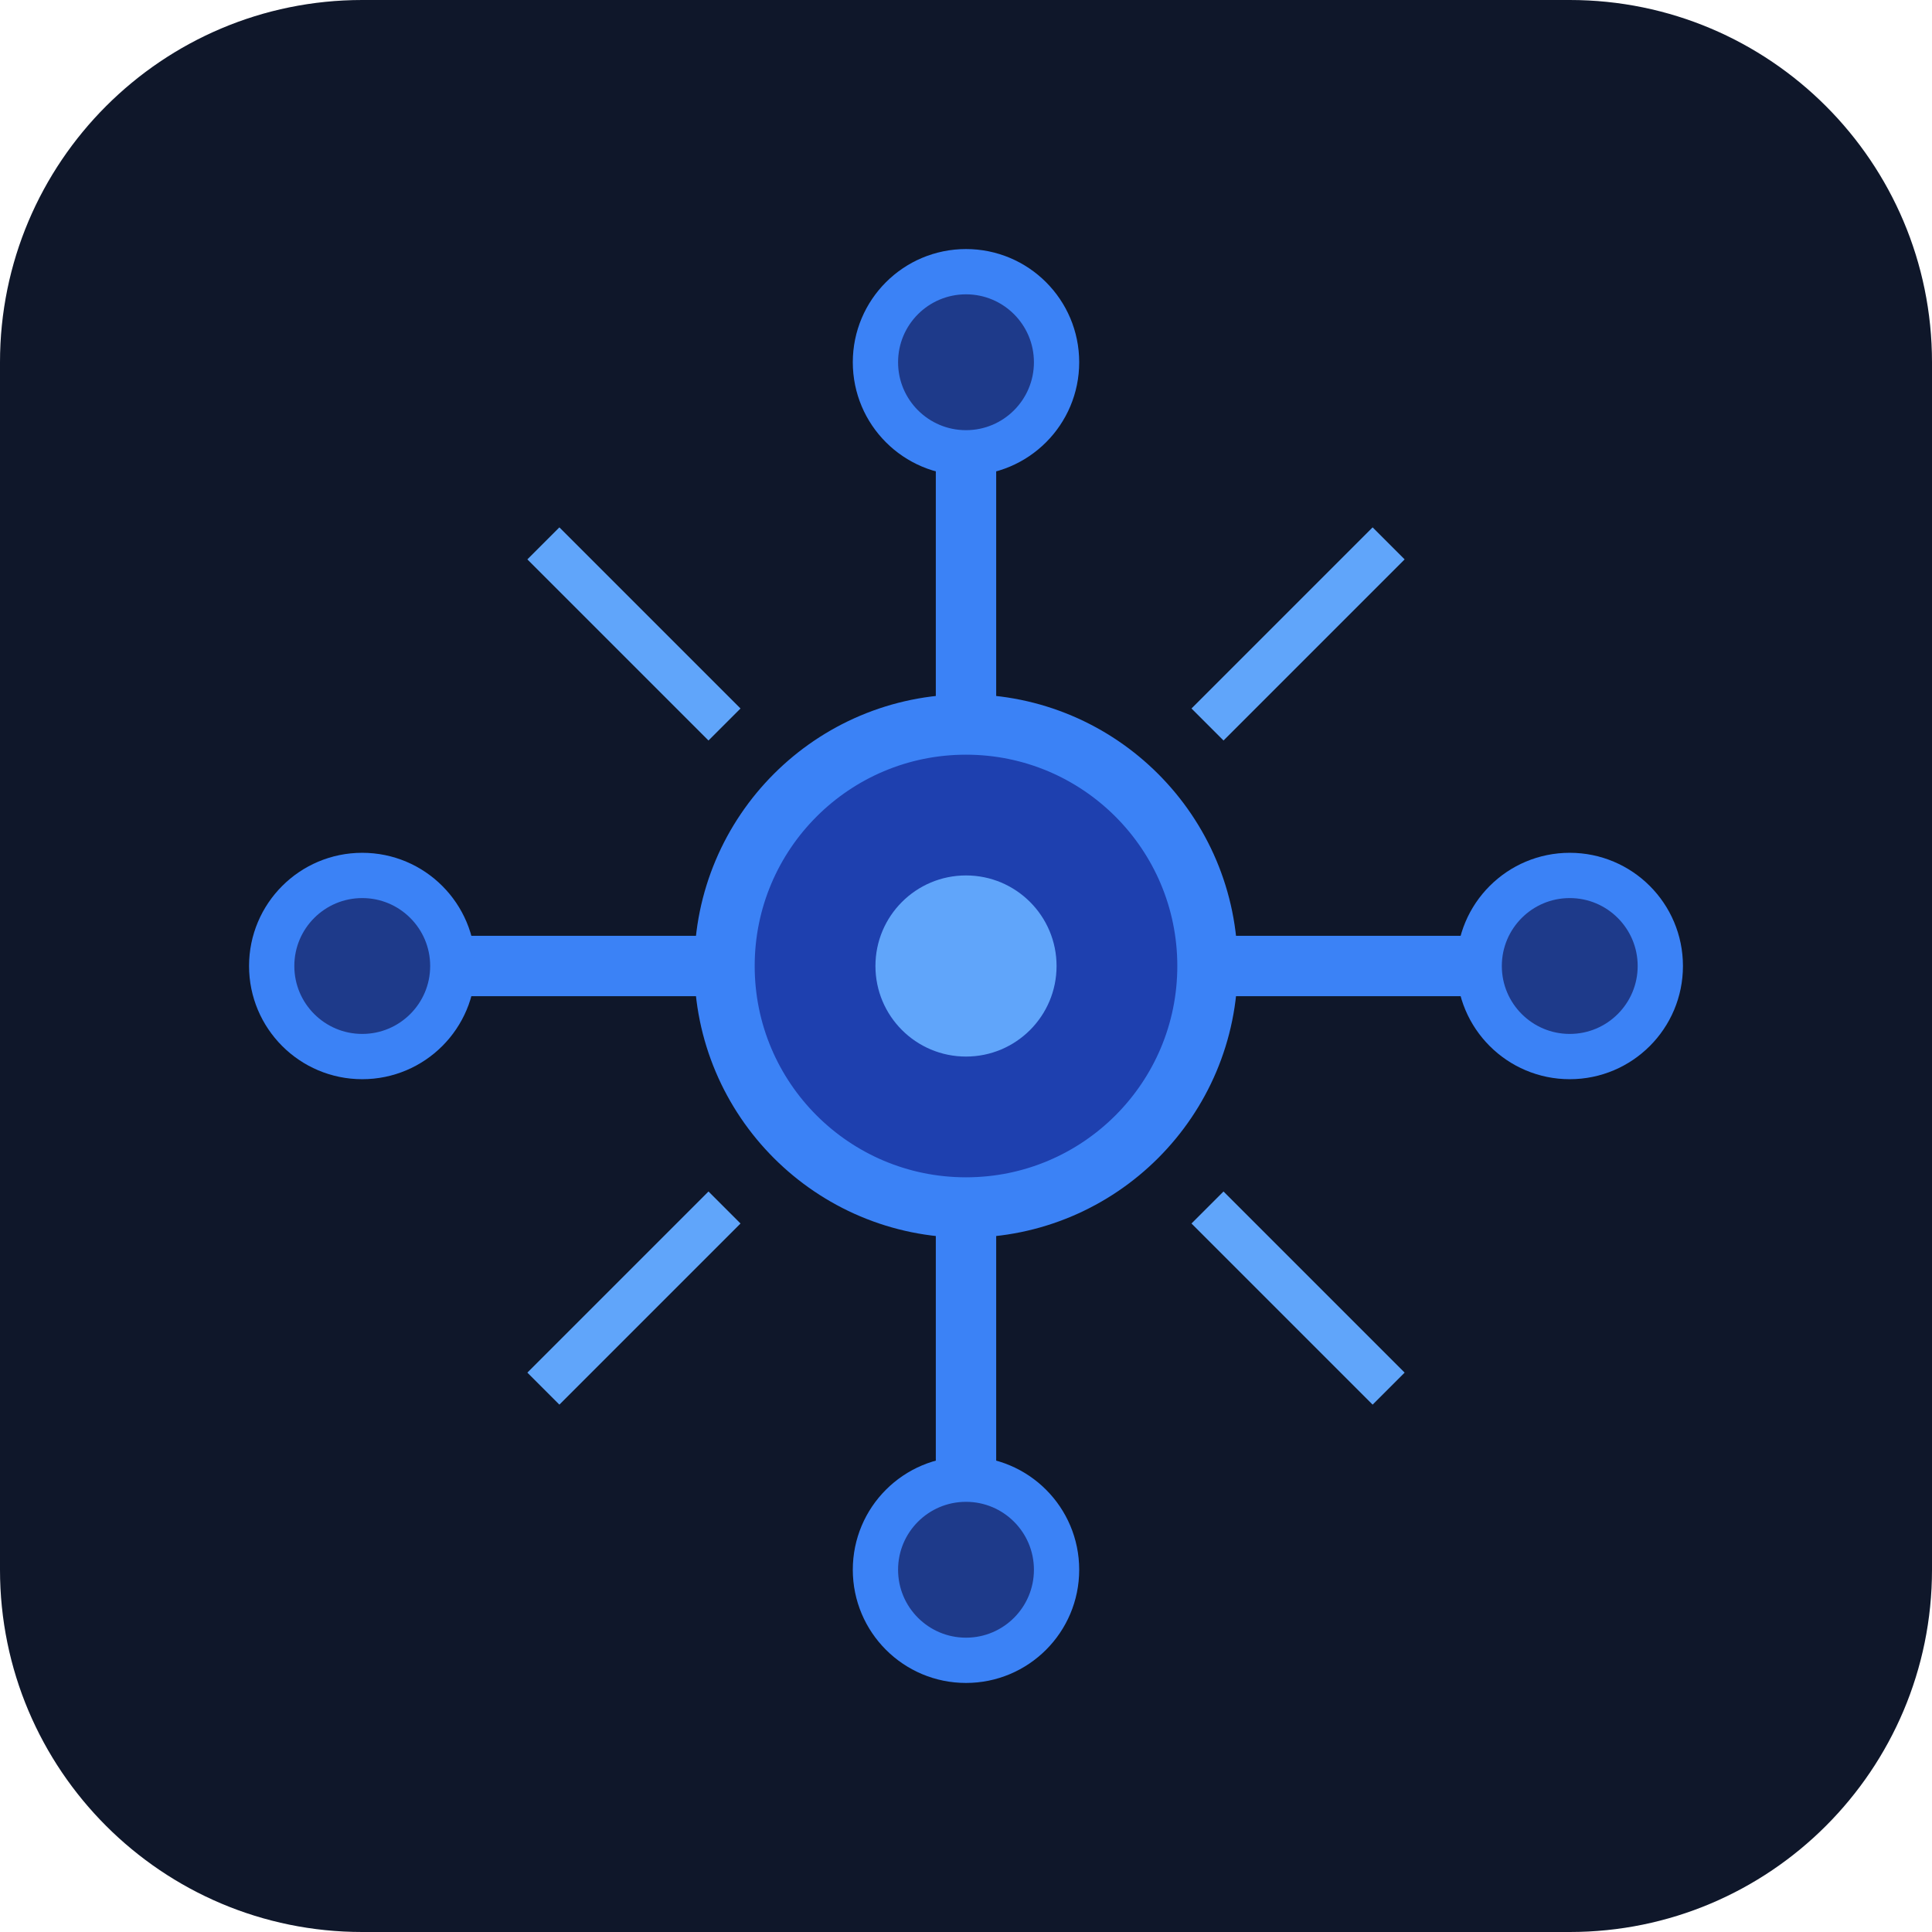
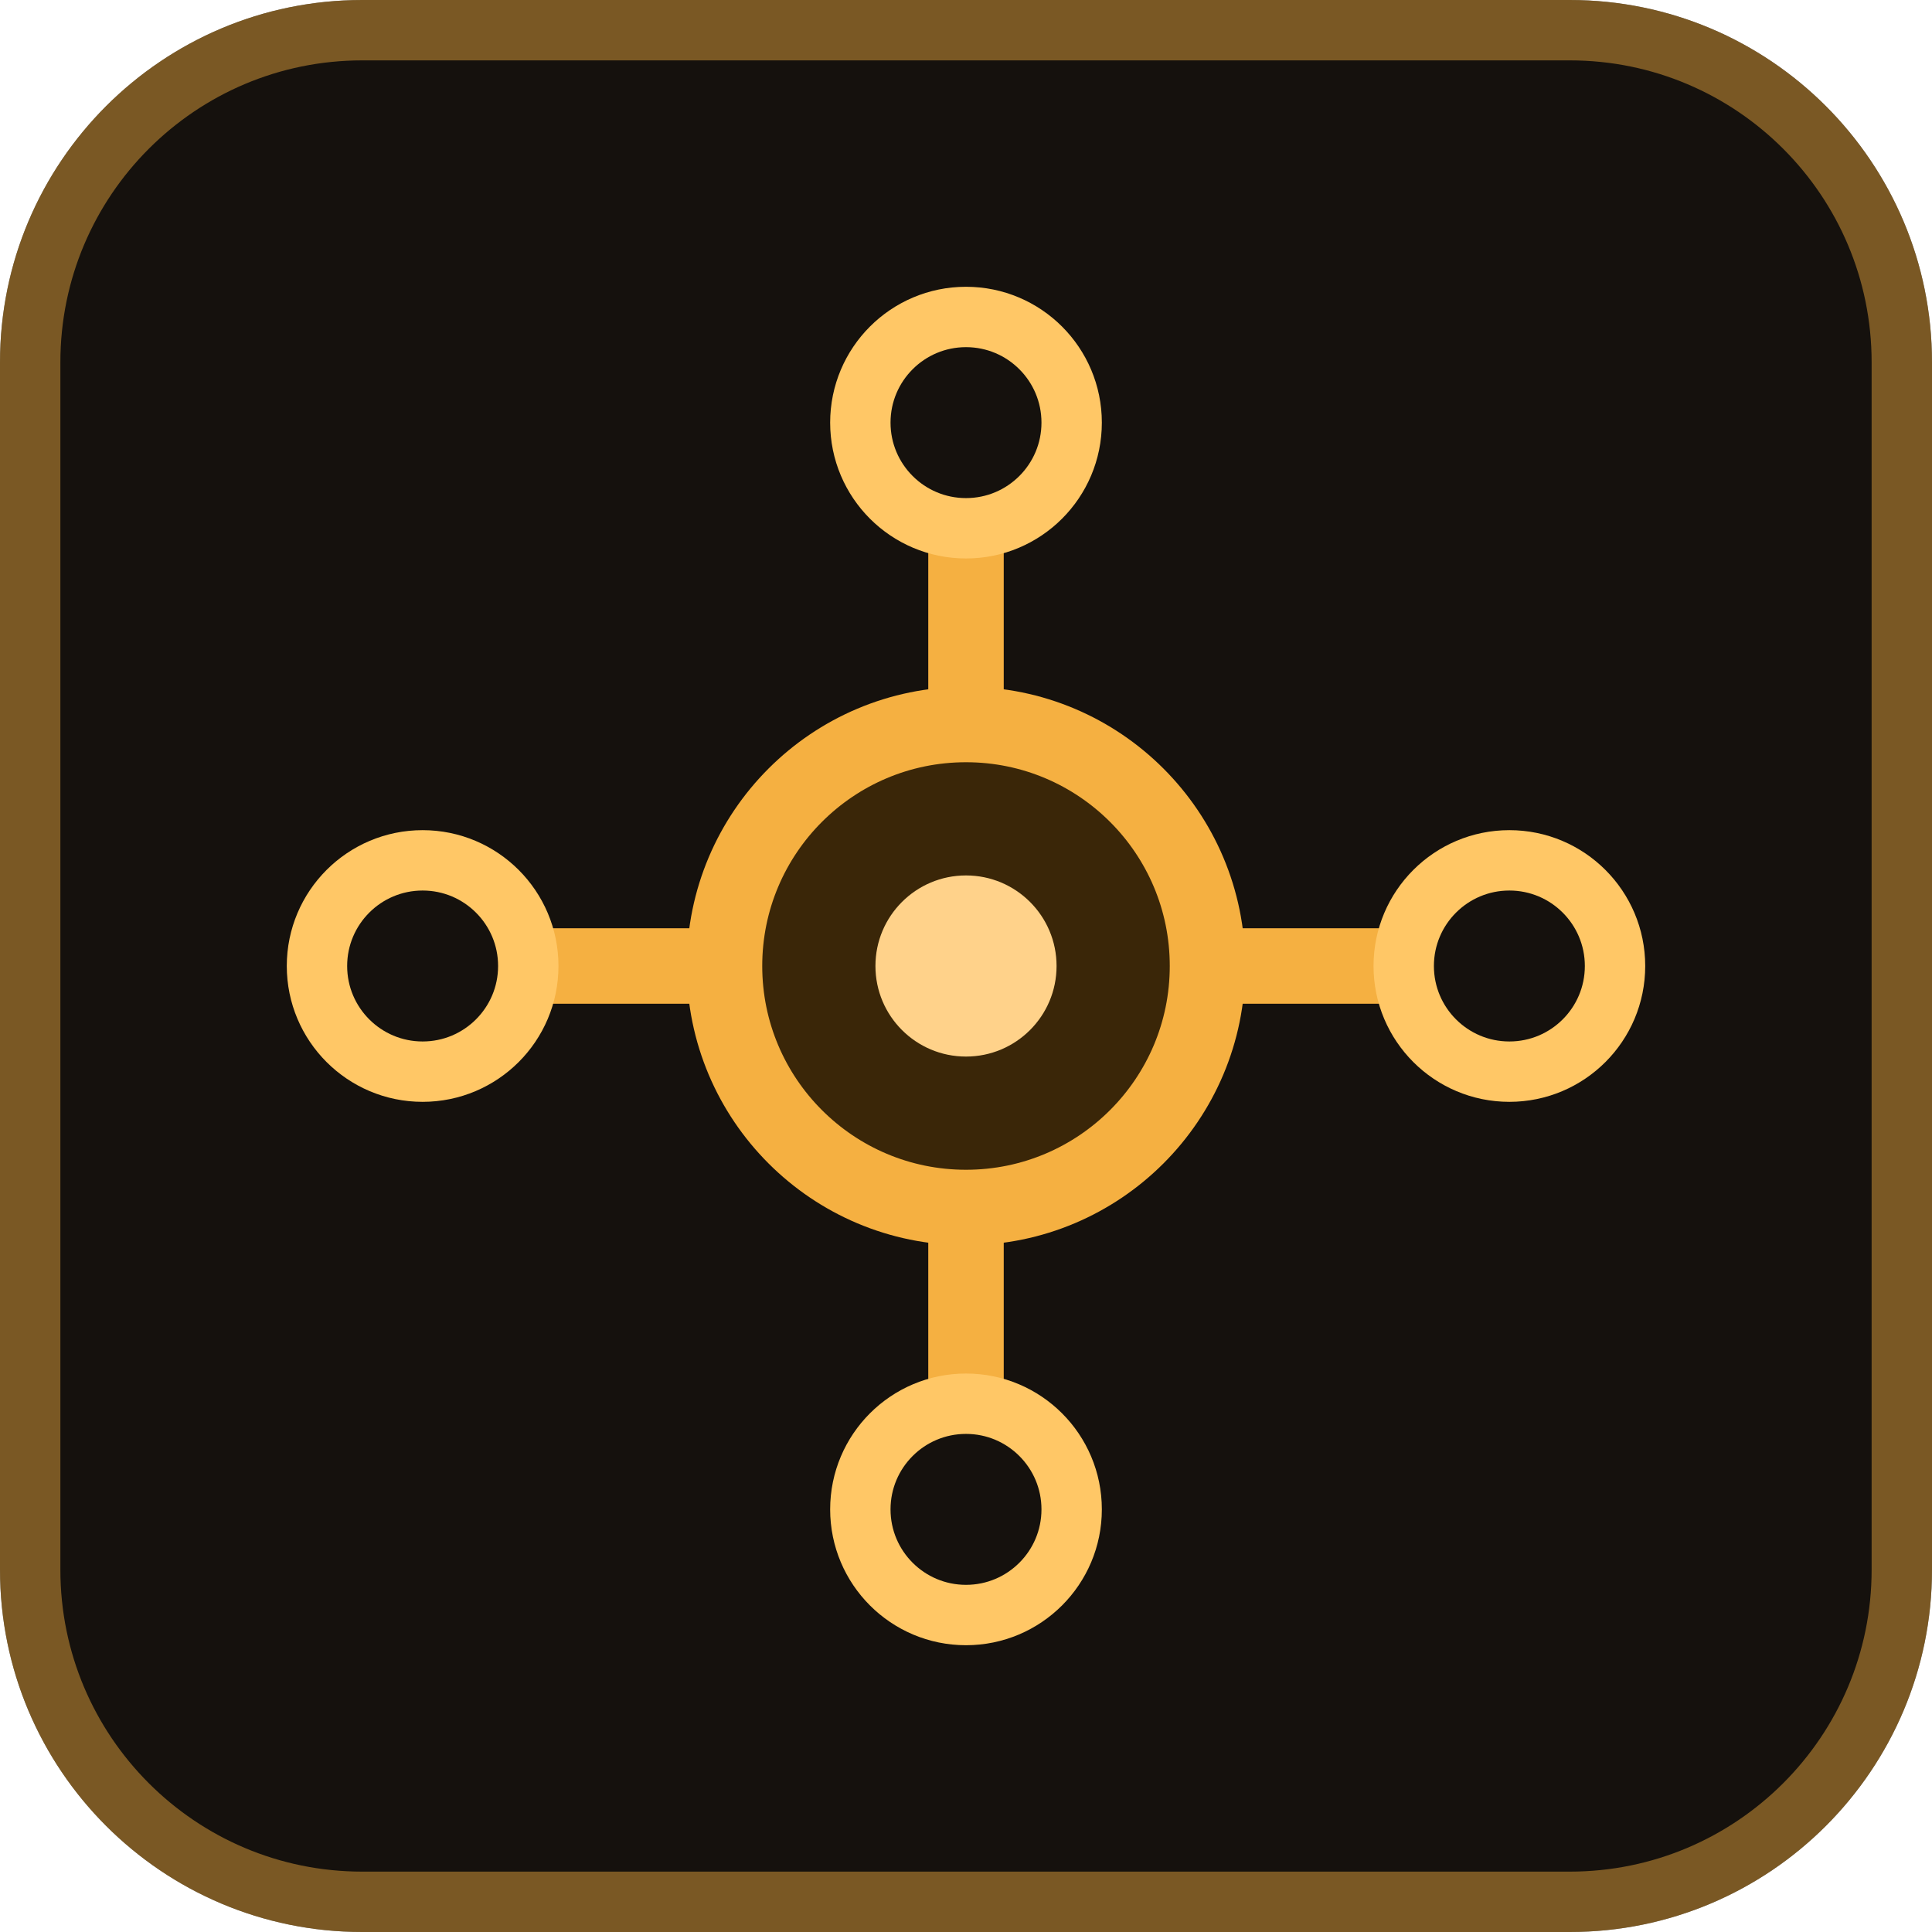
<svg xmlns="http://www.w3.org/2000/svg" viewBox="0 0 64 64" fill="none">
-   <rect width="64" height="64" rx="12" fill="#0f172a" />
-   <line x1="12" y1="32" x2="24" y2="32" stroke="#3b82f6" stroke-width="2" />
-   <line x1="40" y1="32" x2="52" y2="32" stroke="#3b82f6" stroke-width="2" />
-   <line x1="32" y1="12" x2="32" y2="24" stroke="#3b82f6" stroke-width="2" />
-   <line x1="32" y1="40" x2="32" y2="52" stroke="#3b82f6" stroke-width="2" />
-   <line x1="18" y1="18" x2="24" y2="24" stroke="#60a5fa" stroke-width="1.5" />
-   <line x1="46" y1="18" x2="40" y2="24" stroke="#60a5fa" stroke-width="1.5" />
-   <line x1="18" y1="46" x2="24" y2="40" stroke="#60a5fa" stroke-width="1.5" />
-   <line x1="46" y1="46" x2="40" y2="40" stroke="#60a5fa" stroke-width="1.5" />
-   <circle cx="32" cy="32" r="8" fill="#1e40af" stroke="#3b82f6" stroke-width="2" />
-   <circle cx="32" cy="32" r="3" fill="#60a5fa" />
-   <circle cx="12" cy="32" r="3" fill="#1e3a8a" stroke="#3b82f6" stroke-width="1.5" />
-   <circle cx="52" cy="32" r="3" fill="#1e3a8a" stroke="#3b82f6" stroke-width="1.5" />
-   <circle cx="32" cy="12" r="3" fill="#1e3a8a" stroke="#3b82f6" stroke-width="1.5" />
-   <circle cx="32" cy="52" r="3" fill="#1e3a8a" stroke="#3b82f6" stroke-width="1.5" />
+   <rect width="64" height="64" rx="12" fill="#15110d" />
+   <rect x="1" y="1" width="62" height="62" rx="11" stroke="#f5b041" stroke-opacity="0.45" stroke-width="2" />
+   <line x1="14" y1="32" x2="24" y2="32" stroke="#f5b041" stroke-width="2.5" />
+   <line x1="40" y1="32" x2="50" y2="32" stroke="#f5b041" stroke-width="2.5" />
+   <line x1="32" y1="14" x2="32" y2="24" stroke="#f5b041" stroke-width="2.5" />
+   <line x1="32" y1="40" x2="32" y2="50" stroke="#f5b041" stroke-width="2.5" />
+   <circle cx="32" cy="32" r="8" fill="#3a2608" stroke="#f5b041" stroke-width="2.5" />
+   <circle cx="32" cy="32" r="3" fill="#ffd28a" />
+   <circle cx="14" cy="32" r="3.5" fill="#15110d" stroke="#ffc766" stroke-width="2" />
+   <circle cx="50" cy="32" r="3.5" fill="#15110d" stroke="#ffc766" stroke-width="2" />
+   <circle cx="32" cy="14" r="3.5" fill="#15110d" stroke="#ffc766" stroke-width="2" />
+   <circle cx="32" cy="50" r="3.5" fill="#15110d" stroke="#ffc766" stroke-width="2" />
</svg>
